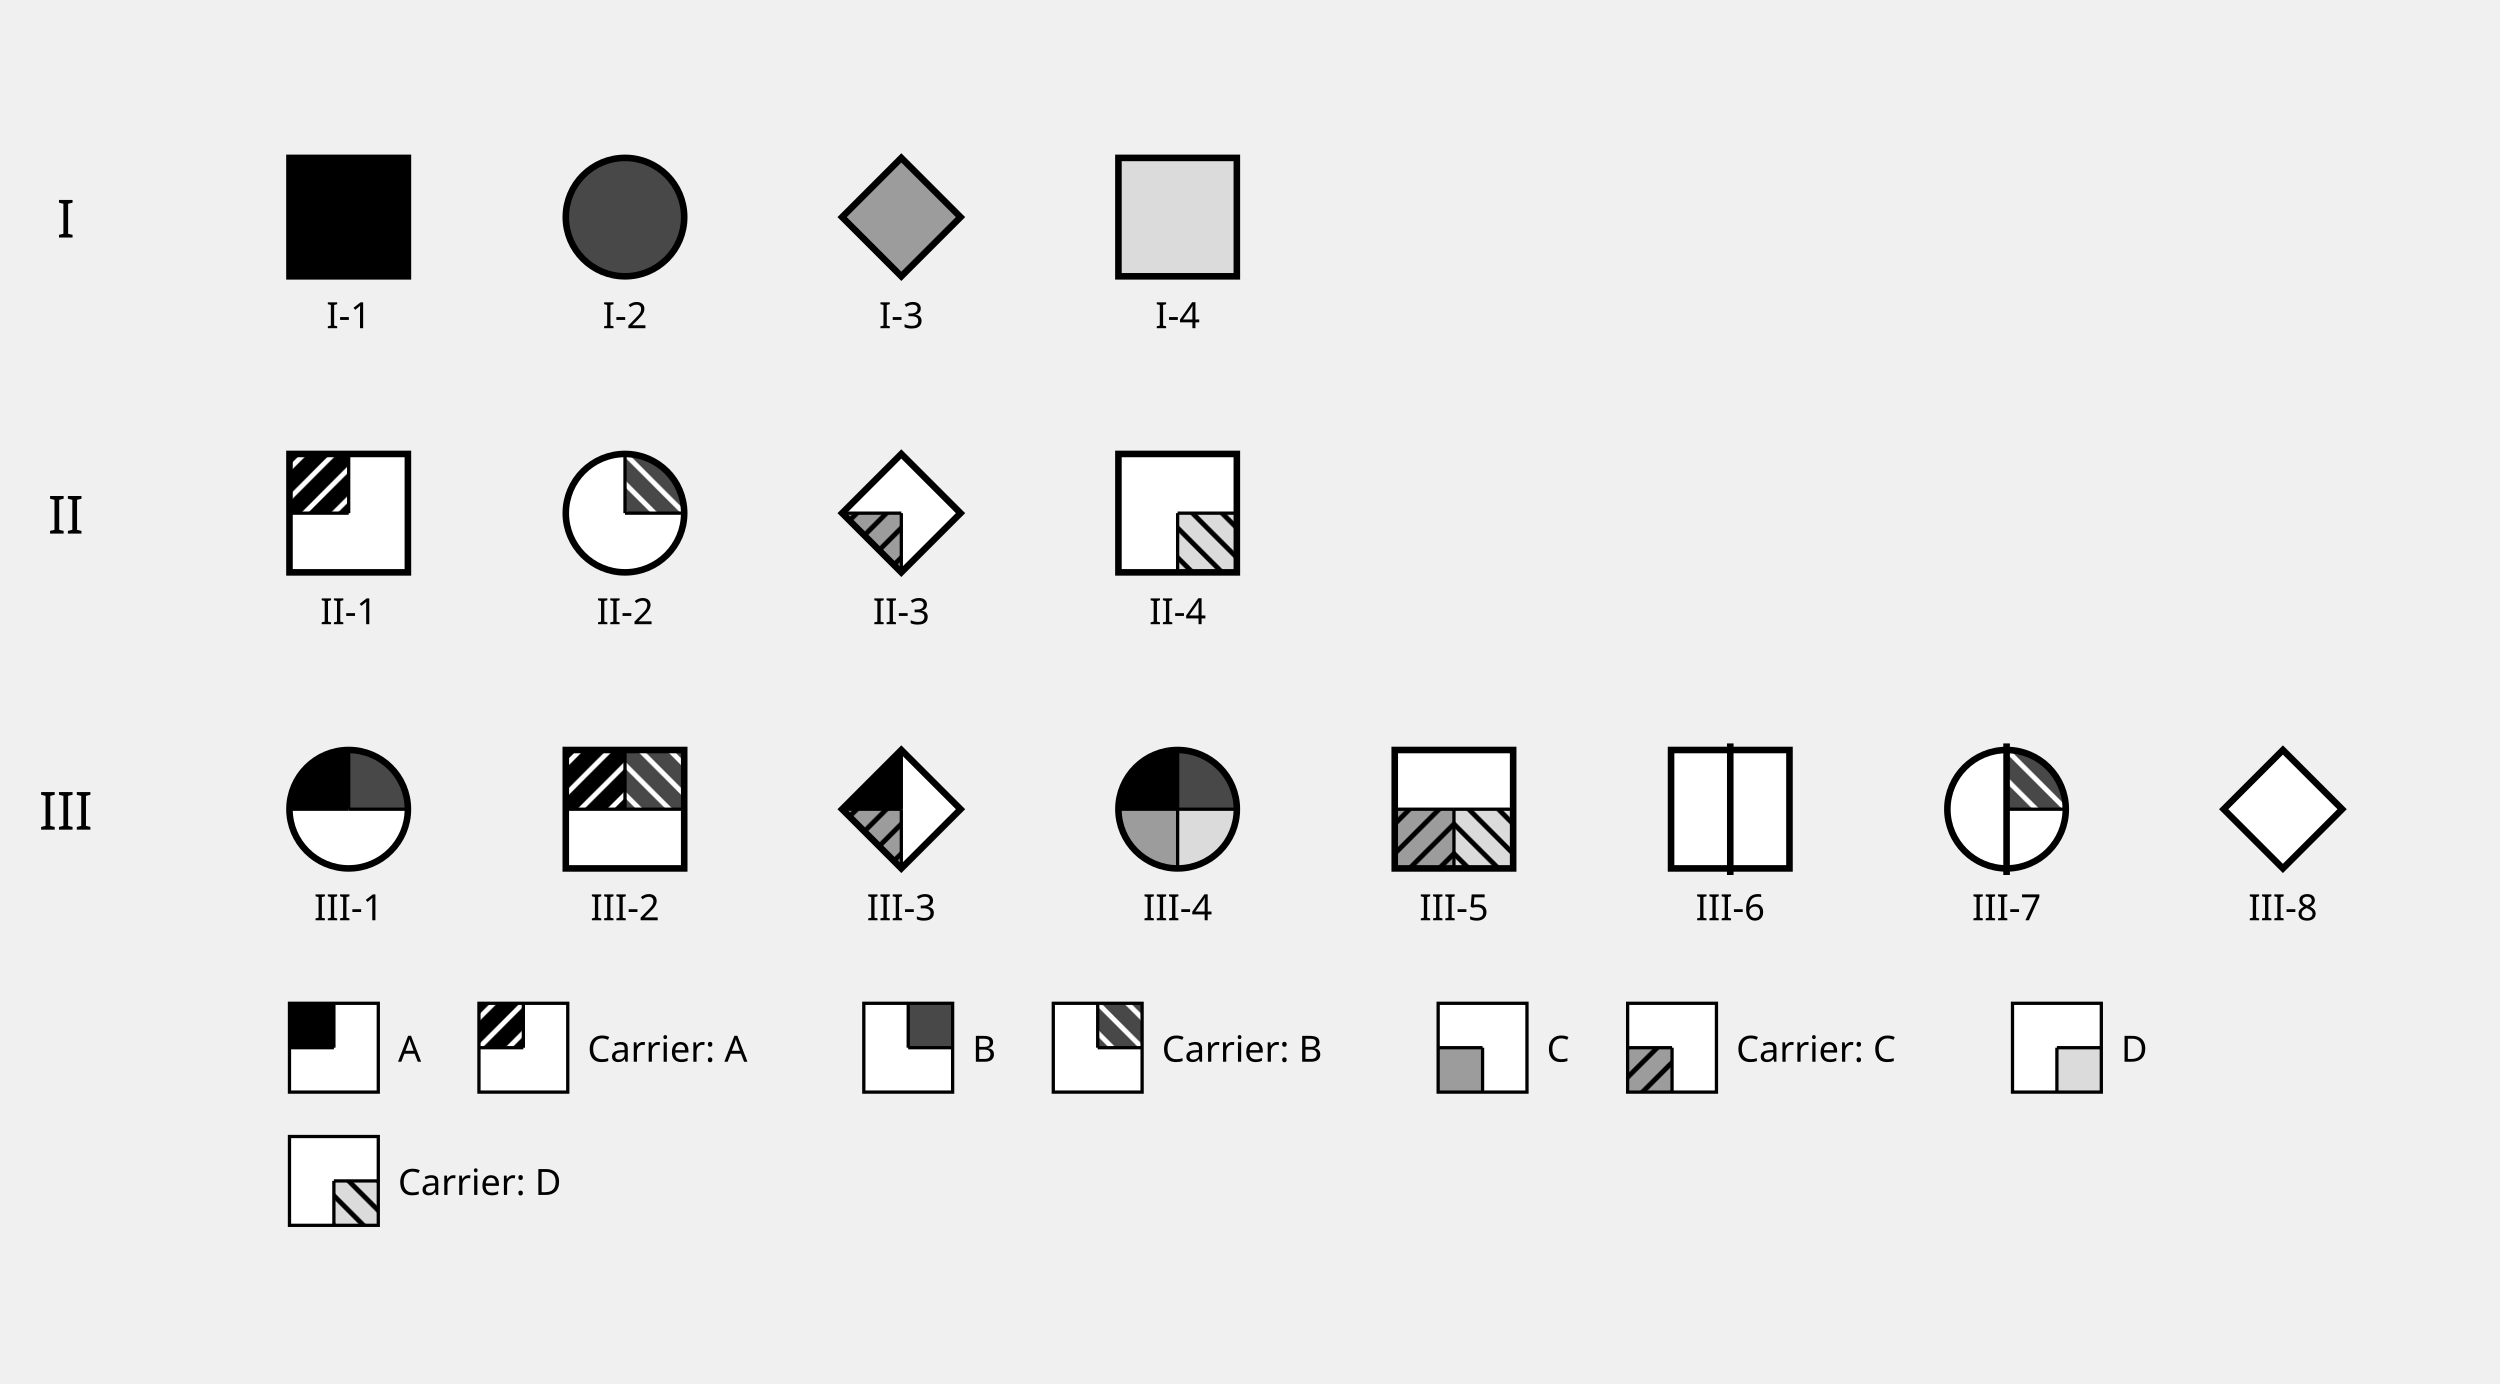
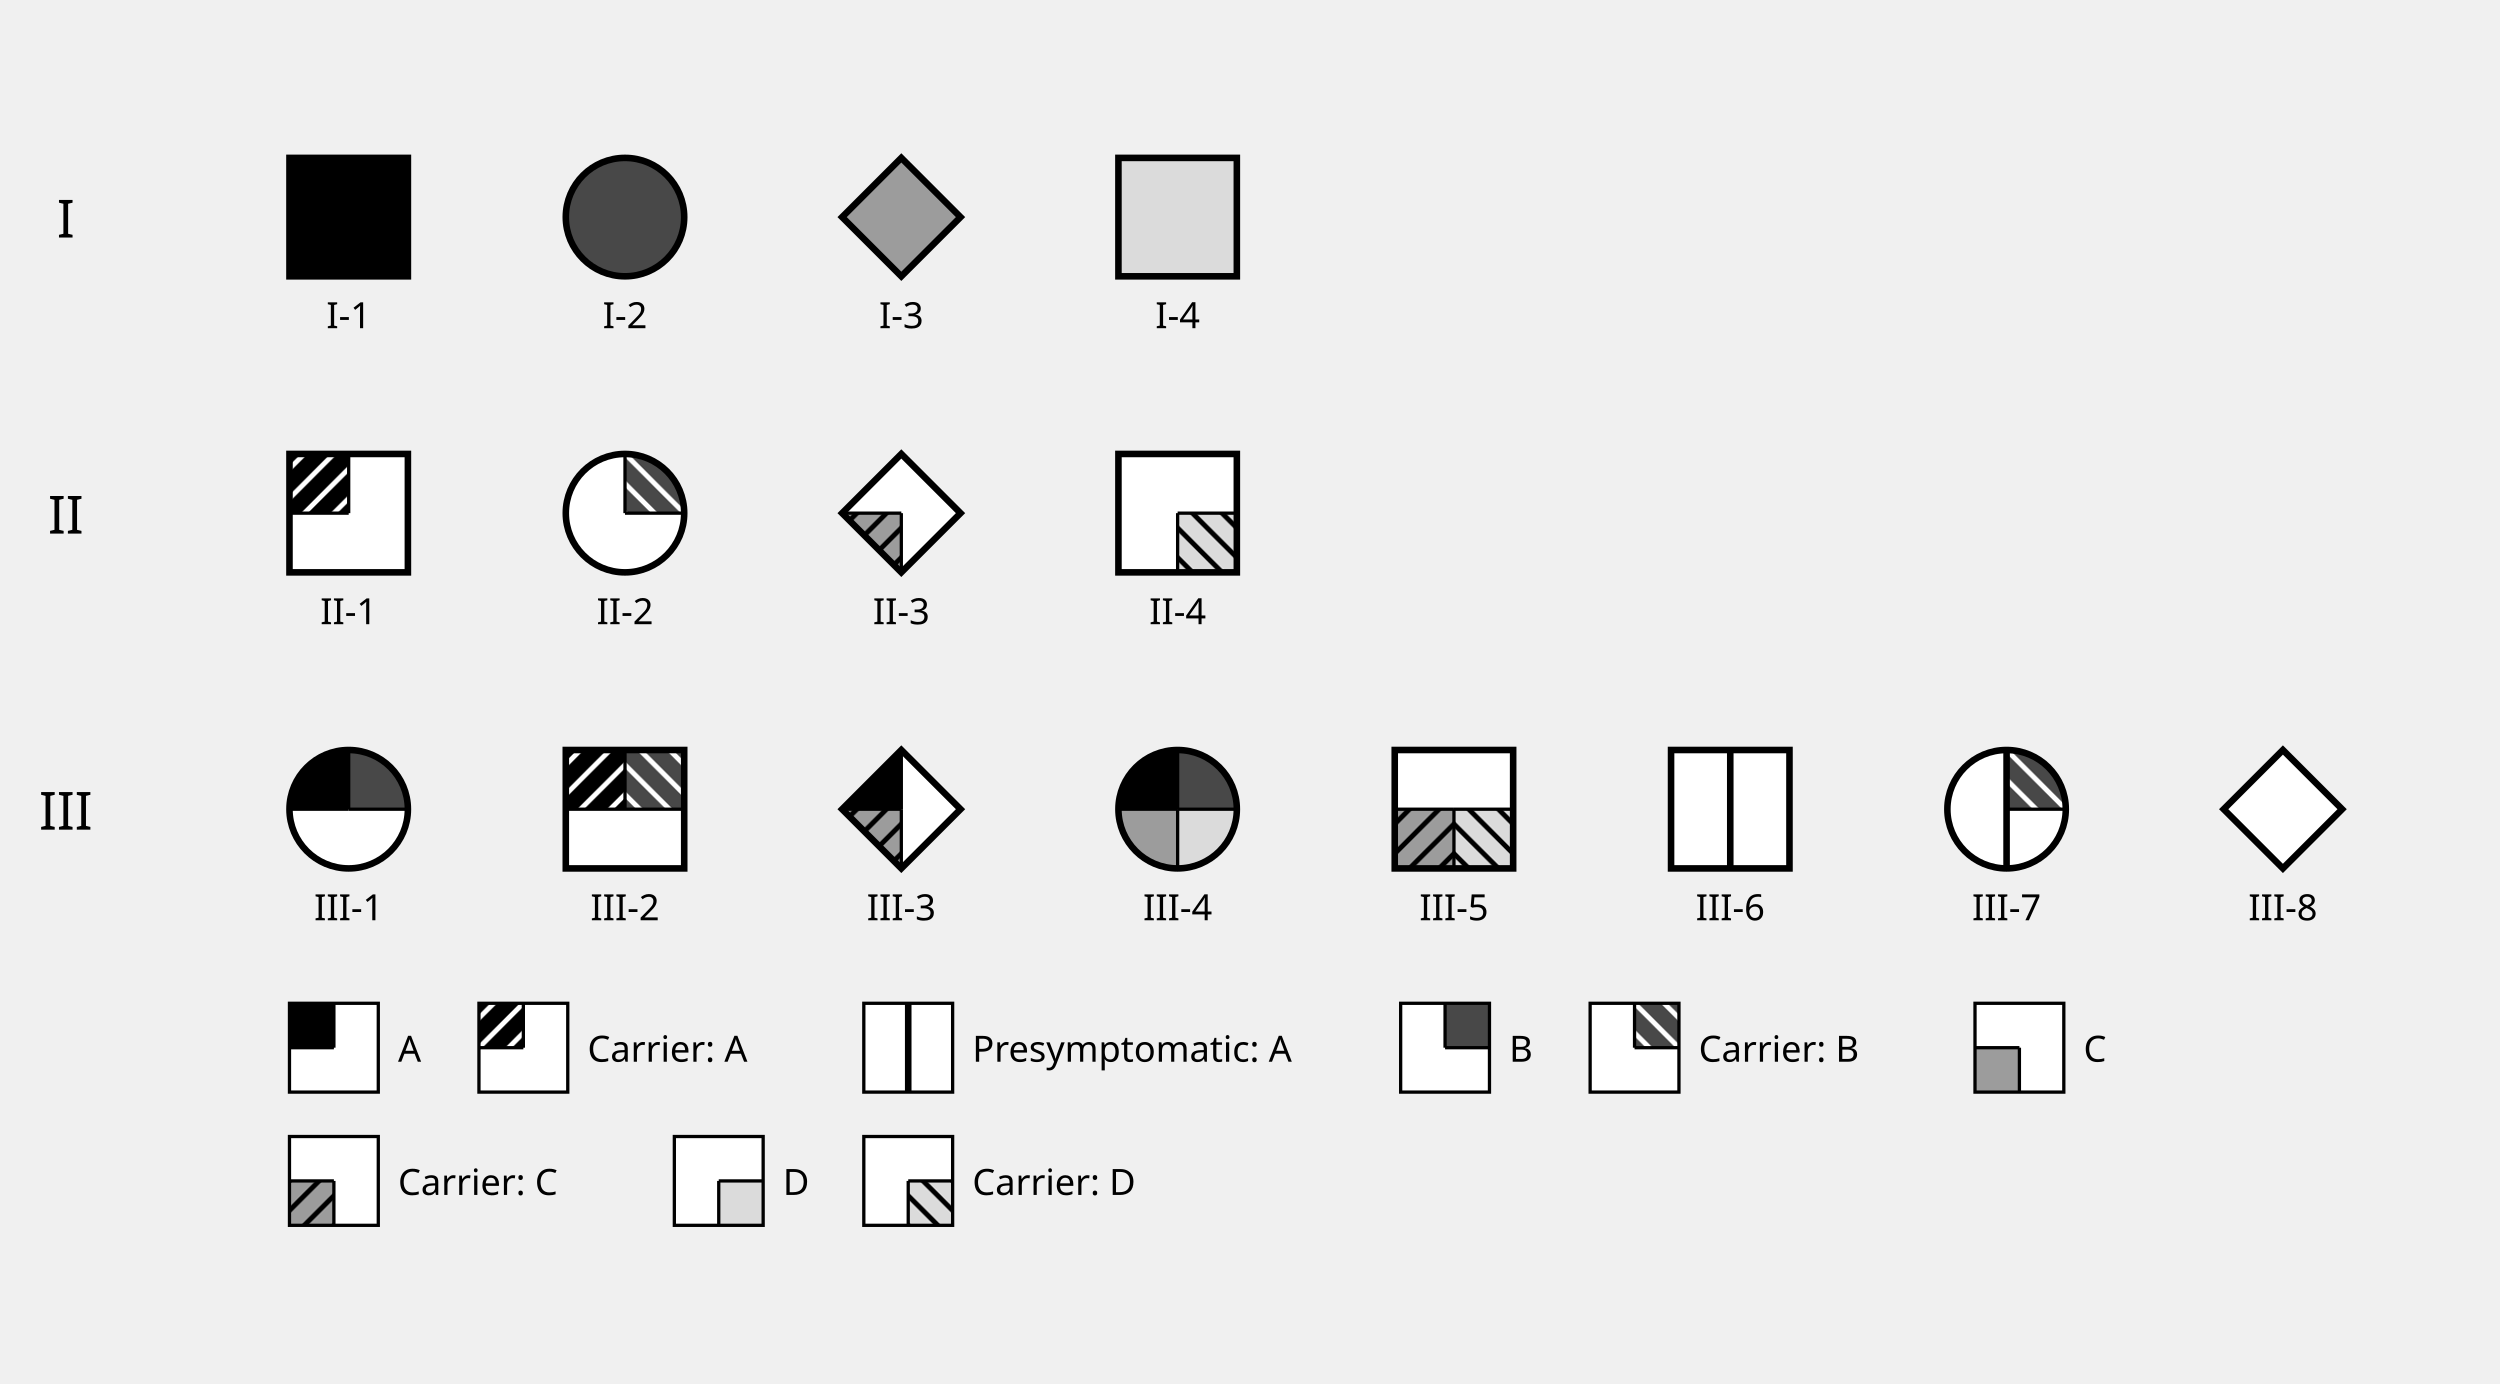
<svg xmlns="http://www.w3.org/2000/svg" width="760" height="420.5" viewBox="0 0 760 420.5" class="pedigree" data-title="Fills by condition index and status" data-conditions="[&quot;A&quot;, &quot;B&quot;, &quot;C&quot;, &quot;D&quot;]">
  <defs>
    <pattern id="fill-affected-0" class="fill-pattern" data-condition="0" data-status="affected" width="8" height="8" patternUnits="userSpaceOnUse">
      <rect class="tone" width="8" height="8" fill="#000000" />
    </pattern>
    <pattern id="fill-carrier-0" class="fill-pattern" data-condition="0" data-status="carrier" width="9" height="9" patternUnits="userSpaceOnUse">
      <rect class="tone" width="9" height="9" fill="#000000" />
      <path class="hatch" d="M-1.125,5.625L5.625,-1.125M3.375,10.125L10.125,3.375" fill="none" stroke="#ffffff" stroke-width="1.5" />
    </pattern>
    <pattern id="fill-affected-1" class="fill-pattern" data-condition="1" data-status="affected" width="8" height="8" patternUnits="userSpaceOnUse">
      <rect class="tone" width="8" height="8" fill="#484848" />
    </pattern>
    <pattern id="fill-carrier-1" class="fill-pattern" data-condition="1" data-status="carrier" width="9" height="9" patternUnits="userSpaceOnUse">
      <rect class="tone" width="9" height="9" fill="#484848" />
      <path class="hatch" d="M3.375,-1.125L10.125,5.625M-1.125,3.375L5.625,10.125" fill="none" stroke="#ffffff" stroke-width="1.5" />
    </pattern>
    <pattern id="fill-affected-2" class="fill-pattern" data-condition="2" data-status="affected" width="8" height="8" patternUnits="userSpaceOnUse">
      <rect class="tone" width="8" height="8" fill="#9c9c9c" />
    </pattern>
    <pattern id="fill-carrier-2" class="fill-pattern" data-condition="2" data-status="carrier" width="9" height="9" patternUnits="userSpaceOnUse">
      <rect class="tone" width="9" height="9" fill="#9c9c9c" />
      <path class="hatch" d="M-1.125,5.625L5.625,-1.125M3.375,10.125L10.125,3.375" fill="none" stroke="#000000" stroke-width="1.5" />
    </pattern>
    <pattern id="fill-affected-3" class="fill-pattern" data-condition="3" data-status="affected" width="8" height="8" patternUnits="userSpaceOnUse">
      <rect class="tone" width="8" height="8" fill="#dbdbdb" />
    </pattern>
    <pattern id="fill-carrier-3" class="fill-pattern" data-condition="3" data-status="carrier" width="9" height="9" patternUnits="userSpaceOnUse">
      <rect class="tone" width="9" height="9" fill="#dbdbdb" />
      <path class="hatch" d="M3.375,-1.125L10.125,5.625M-1.125,3.375L5.625,10.125" fill="none" stroke="#000000" stroke-width="1.5" />
    </pattern>
  </defs>
  <g class="generation" data-generation="1">
    <text x="20" y="66" font-family="sans-serif" font-size="16" fill="#000000" text-anchor="middle" dominant-baseline="central">I</text>
  </g>
  <g class="generation" data-generation="2">
    <text x="20" y="156" font-family="sans-serif" font-size="16" fill="#000000" text-anchor="middle" dominant-baseline="central">II</text>
  </g>
  <g class="generation" data-generation="3">
    <text x="20" y="246" font-family="sans-serif" font-size="16" fill="#000000" text-anchor="middle" dominant-baseline="central">III</text>
  </g>
  <g id="ind-I-1" class="individual affected" data-position="I-1" data-generation="1" data-index="1" data-gender="man" data-condition-0="affected">
    <rect class="backing" x="88" y="48" width="36" height="36" fill="#ffffff" />
    <rect class="fill" data-condition="0" data-status="affected" transform="translate(106 66)" x="-18" y="-18" width="36" height="36" fill="url(#fill-affected-0)" />
    <rect class="symbol" x="88" y="48" width="36" height="36" fill="none" stroke="#000000" stroke-width="2" />
    <text class="label" x="106" y="95.5" font-family="sans-serif" font-size="11" fill="#000000" text-anchor="middle" dominant-baseline="central">I-1</text>
    <rect class="hit" x="88" y="48" width="36" height="53" fill="none" pointer-events="all" />
  </g>
  <g id="ind-I-2" class="individual affected" data-position="I-2" data-generation="1" data-index="2" data-gender="woman" data-condition-1="affected">
    <circle class="backing" cx="190" cy="66" r="18" fill="#ffffff" />
    <circle class="fill" data-condition="1" data-status="affected" transform="translate(194.5 66)" cx="-4.5" cy="0" r="18" fill="url(#fill-affected-1)" />
    <circle class="symbol" cx="190" cy="66" r="18" fill="none" stroke="#000000" stroke-width="2" />
    <text class="label" x="190" y="95.5" font-family="sans-serif" font-size="11" fill="#000000" text-anchor="middle" dominant-baseline="central">I-2</text>
    <rect class="hit" x="172" y="48" width="36" height="53" fill="none" pointer-events="all" />
  </g>
  <g id="ind-I-3" class="individual affected" data-position="I-3" data-generation="1" data-index="3" data-gender="nonbinary" data-condition-2="affected">
    <polygon class="backing" points="274,48 292,66 274,84 256,66" fill="#ffffff" />
    <polygon class="fill" data-condition="2" data-status="affected" transform="translate(274 66)" points="0,-18 18,0 0,18 -18,0" fill="url(#fill-affected-2)" />
    <polygon class="symbol" points="274,48 292,66 274,84 256,66" fill="none" stroke="#000000" stroke-width="2" />
    <text class="label" x="274" y="95.5" font-family="sans-serif" font-size="11" fill="#000000" text-anchor="middle" dominant-baseline="central">I-3</text>
    <rect class="hit" x="256" y="48" width="36" height="53" fill="none" pointer-events="all" />
  </g>
  <g id="ind-I-4" class="individual affected" data-position="I-4" data-generation="1" data-index="4" data-gender="man" data-condition-3="affected">
    <rect class="backing" x="340" y="48" width="36" height="36" fill="#ffffff" />
    <rect class="fill" data-condition="3" data-status="affected" transform="translate(358 66)" x="-18" y="-18" width="36" height="36" fill="url(#fill-affected-3)" />
    <rect class="symbol" x="340" y="48" width="36" height="36" fill="none" stroke="#000000" stroke-width="2" />
    <text class="label" x="358" y="95.5" font-family="sans-serif" font-size="11" fill="#000000" text-anchor="middle" dominant-baseline="central">I-4</text>
    <rect class="hit" x="340" y="48" width="36" height="53" fill="none" pointer-events="all" />
  </g>
  <g id="ind-II-1" class="individual carrier" data-position="II-1" data-generation="2" data-index="1" data-gender="man" data-condition-0="carrier">
    <rect class="backing" x="88" y="138" width="36" height="36" fill="#ffffff" />
    <clipPath id="clip-II-1">
      <rect x="-18" y="-18" width="36" height="36" fill="none" />
    </clipPath>
    <rect class="fill" data-condition="0" data-status="carrier" x="-18" y="-18" width="18" height="18" transform="translate(106 156)" fill="url(#fill-carrier-0)" clip-path="url(#clip-II-1)" />
    <line class="divider" x1="106" y1="156" x2="106" y2="138" stroke="#000000" stroke-width="1" />
    <line class="divider" x1="106" y1="156" x2="88" y2="156" stroke="#000000" stroke-width="1" />
    <rect class="symbol" x="88" y="138" width="36" height="36" fill="none" stroke="#000000" stroke-width="2" />
    <text class="label" x="106" y="185.5" font-family="sans-serif" font-size="11" fill="#000000" text-anchor="middle" dominant-baseline="central">II-1</text>
    <rect class="hit" x="88" y="138" width="36" height="53" fill="none" pointer-events="all" />
  </g>
  <g id="ind-II-2" class="individual carrier" data-position="II-2" data-generation="2" data-index="2" data-gender="woman" data-condition-1="carrier">
    <circle class="backing" cx="190" cy="156" r="18" fill="#ffffff" />
    <clipPath id="clip-II-2">
      <circle cx="-4.5" cy="0" r="18" fill="none" />
    </clipPath>
    <rect class="fill" data-condition="1" data-status="carrier" x="-4.5" y="-18" width="18" height="18" transform="translate(194.5 156)" fill="url(#fill-carrier-1)" clip-path="url(#clip-II-2)" />
    <line class="divider" x1="190" y1="156" x2="190" y2="138" stroke="#000000" stroke-width="1" />
    <line class="divider" x1="190" y1="156" x2="208" y2="156" stroke="#000000" stroke-width="1" />
    <circle class="symbol" cx="190" cy="156" r="18" fill="none" stroke="#000000" stroke-width="2" />
    <text class="label" x="190" y="185.5" font-family="sans-serif" font-size="11" fill="#000000" text-anchor="middle" dominant-baseline="central">II-2</text>
    <rect class="hit" x="172" y="138" width="36" height="53" fill="none" pointer-events="all" />
  </g>
  <g id="ind-II-3" class="individual carrier" data-position="II-3" data-generation="2" data-index="3" data-gender="nonbinary" data-condition-2="carrier">
    <polygon class="backing" points="274,138 292,156 274,174 256,156" fill="#ffffff" />
    <clipPath id="clip-II-3">
      <polygon points="0,-18 18,0 0,18 -18,0" fill="none" />
    </clipPath>
    <rect class="fill" data-condition="2" data-status="carrier" x="-18" y="0" width="18" height="18" transform="translate(274 156)" fill="url(#fill-carrier-2)" clip-path="url(#clip-II-3)" />
    <line class="divider" x1="274" y1="156" x2="274" y2="174" stroke="#000000" stroke-width="1" />
    <line class="divider" x1="274" y1="156" x2="256" y2="156" stroke="#000000" stroke-width="1" />
    <polygon class="symbol" points="274,138 292,156 274,174 256,156" fill="none" stroke="#000000" stroke-width="2" />
    <text class="label" x="274" y="185.5" font-family="sans-serif" font-size="11" fill="#000000" text-anchor="middle" dominant-baseline="central">II-3</text>
    <rect class="hit" x="256" y="138" width="36" height="53" fill="none" pointer-events="all" />
  </g>
  <g id="ind-II-4" class="individual carrier" data-position="II-4" data-generation="2" data-index="4" data-gender="man" data-condition-3="carrier">
    <rect class="backing" x="340" y="138" width="36" height="36" fill="#ffffff" />
    <clipPath id="clip-II-4">
      <rect x="-18" y="-18" width="36" height="36" fill="none" />
    </clipPath>
    <rect class="fill" data-condition="3" data-status="carrier" x="0" y="0" width="18" height="18" transform="translate(358 156)" fill="url(#fill-carrier-3)" clip-path="url(#clip-II-4)" />
    <line class="divider" x1="358" y1="156" x2="376" y2="156" stroke="#000000" stroke-width="1" />
    <line class="divider" x1="358" y1="156" x2="358" y2="174" stroke="#000000" stroke-width="1" />
    <rect class="symbol" x="340" y="138" width="36" height="36" fill="none" stroke="#000000" stroke-width="2" />
    <text class="label" x="358" y="185.5" font-family="sans-serif" font-size="11" fill="#000000" text-anchor="middle" dominant-baseline="central">II-4</text>
    <rect class="hit" x="340" y="138" width="36" height="53" fill="none" pointer-events="all" />
  </g>
  <g id="ind-III-1" class="individual affected" data-position="III-1" data-generation="3" data-index="1" data-gender="woman" data-condition-0="affected" data-condition-1="affected">
    <circle class="backing" cx="106" cy="246" r="18" fill="#ffffff" />
    <clipPath id="clip-III-1">
      <circle cx="-4.5" cy="0" r="18" fill="none" />
    </clipPath>
    <rect class="fill" data-condition="0" data-status="affected" x="-22.5" y="-18" width="18" height="18" transform="translate(110.5 246)" fill="url(#fill-affected-0)" clip-path="url(#clip-III-1)" />
    <rect class="fill" data-condition="1" data-status="affected" x="-4.5" y="-18" width="18" height="18" transform="translate(110.5 246)" fill="url(#fill-affected-1)" clip-path="url(#clip-III-1)" />
    <line class="divider" x1="106" y1="246" x2="106" y2="228" stroke="#000000" stroke-width="1" />
    <line class="divider" x1="106" y1="246" x2="124" y2="246" stroke="#000000" stroke-width="1" />
    <line class="divider" x1="106" y1="246" x2="88" y2="246" stroke="#000000" stroke-width="1" />
    <circle class="symbol" cx="106" cy="246" r="18" fill="none" stroke="#000000" stroke-width="2" />
    <text class="label" x="106" y="275.5" font-family="sans-serif" font-size="11" fill="#000000" text-anchor="middle" dominant-baseline="central">III-1</text>
    <rect class="hit" x="88" y="228" width="36" height="53" fill="none" pointer-events="all" />
  </g>
  <g id="ind-III-2" class="individual carrier" data-position="III-2" data-generation="3" data-index="2" data-gender="man" data-condition-0="carrier" data-condition-1="carrier">
    <rect class="backing" x="172" y="228" width="36" height="36" fill="#ffffff" />
    <clipPath id="clip-III-2">
      <rect x="-18" y="-18" width="36" height="36" fill="none" />
    </clipPath>
    <rect class="fill" data-condition="0" data-status="carrier" x="-18" y="-18" width="18" height="18" transform="translate(190 246)" fill="url(#fill-carrier-0)" clip-path="url(#clip-III-2)" />
    <rect class="fill" data-condition="1" data-status="carrier" x="0" y="-18" width="18" height="18" transform="translate(190 246)" fill="url(#fill-carrier-1)" clip-path="url(#clip-III-2)" />
    <line class="divider" x1="190" y1="246" x2="190" y2="228" stroke="#000000" stroke-width="1" />
    <line class="divider" x1="190" y1="246" x2="208" y2="246" stroke="#000000" stroke-width="1" />
    <line class="divider" x1="190" y1="246" x2="172" y2="246" stroke="#000000" stroke-width="1" />
    <rect class="symbol" x="172" y="228" width="36" height="36" fill="none" stroke="#000000" stroke-width="2" />
    <text class="label" x="190" y="275.5" font-family="sans-serif" font-size="11" fill="#000000" text-anchor="middle" dominant-baseline="central">III-2</text>
    <rect class="hit" x="172" y="228" width="36" height="53" fill="none" pointer-events="all" />
  </g>
  <g id="ind-III-3" class="individual affected carrier" data-position="III-3" data-generation="3" data-index="3" data-gender="nonbinary" data-condition-0="affected" data-condition-2="carrier">
    <polygon class="backing" points="274,228 292,246 274,264 256,246" fill="#ffffff" />
    <clipPath id="clip-III-3">
      <polygon points="0,-18 18,0 0,18 -18,0" fill="none" />
    </clipPath>
    <rect class="fill" data-condition="0" data-status="affected" x="-18" y="-18" width="18" height="18" transform="translate(274 246)" fill="url(#fill-affected-0)" clip-path="url(#clip-III-3)" />
    <rect class="fill" data-condition="2" data-status="carrier" x="-18" y="0" width="18" height="18" transform="translate(274 246)" fill="url(#fill-carrier-2)" clip-path="url(#clip-III-3)" />
    <line class="divider" x1="274" y1="246" x2="274" y2="228" stroke="#000000" stroke-width="1" />
    <line class="divider" x1="274" y1="246" x2="274" y2="264" stroke="#000000" stroke-width="1" />
    <line class="divider" x1="274" y1="246" x2="256" y2="246" stroke="#000000" stroke-width="1" />
    <polygon class="symbol" points="274,228 292,246 274,264 256,246" fill="none" stroke="#000000" stroke-width="2" />
    <text class="label" x="274" y="275.5" font-family="sans-serif" font-size="11" fill="#000000" text-anchor="middle" dominant-baseline="central">III-3</text>
    <rect class="hit" x="256" y="228" width="36" height="53" fill="none" pointer-events="all" />
  </g>
  <g id="ind-III-4" class="individual affected" data-position="III-4" data-generation="3" data-index="4" data-gender="woman" data-condition-0="affected" data-condition-1="affected" data-condition-2="affected" data-condition-3="affected">
    <circle class="backing" cx="358" cy="246" r="18" fill="#ffffff" />
    <clipPath id="clip-III-4">
      <circle cx="-4.5" cy="0" r="18" fill="none" />
    </clipPath>
    <rect class="fill" data-condition="0" data-status="affected" x="-22.5" y="-18" width="18" height="18" transform="translate(362.5 246)" fill="url(#fill-affected-0)" clip-path="url(#clip-III-4)" />
    <rect class="fill" data-condition="1" data-status="affected" x="-4.5" y="-18" width="18" height="18" transform="translate(362.5 246)" fill="url(#fill-affected-1)" clip-path="url(#clip-III-4)" />
    <rect class="fill" data-condition="2" data-status="affected" x="-22.5" y="0" width="18" height="18" transform="translate(362.5 246)" fill="url(#fill-affected-2)" clip-path="url(#clip-III-4)" />
    <rect class="fill" data-condition="3" data-status="affected" x="-4.5" y="0" width="18" height="18" transform="translate(362.5 246)" fill="url(#fill-affected-3)" clip-path="url(#clip-III-4)" />
    <line class="divider" x1="358" y1="246" x2="358" y2="228" stroke="#000000" stroke-width="1" />
    <line class="divider" x1="358" y1="246" x2="376" y2="246" stroke="#000000" stroke-width="1" />
    <line class="divider" x1="358" y1="246" x2="358" y2="264" stroke="#000000" stroke-width="1" />
    <line class="divider" x1="358" y1="246" x2="340" y2="246" stroke="#000000" stroke-width="1" />
    <circle class="symbol" cx="358" cy="246" r="18" fill="none" stroke="#000000" stroke-width="2" />
    <text class="label" x="358" y="275.5" font-family="sans-serif" font-size="11" fill="#000000" text-anchor="middle" dominant-baseline="central">III-4</text>
    <rect class="hit" x="340" y="228" width="36" height="53" fill="none" pointer-events="all" />
  </g>
  <g id="ind-III-5" class="individual carrier" data-position="III-5" data-generation="3" data-index="5" data-gender="man" data-condition-2="carrier" data-condition-3="carrier">
    <rect class="backing" x="424" y="228" width="36" height="36" fill="#ffffff" />
    <clipPath id="clip-III-5">
      <rect x="-18" y="-18" width="36" height="36" fill="none" />
    </clipPath>
    <rect class="fill" data-condition="2" data-status="carrier" x="-18" y="0" width="18" height="18" transform="translate(442 246)" fill="url(#fill-carrier-2)" clip-path="url(#clip-III-5)" />
    <rect class="fill" data-condition="3" data-status="carrier" x="0" y="0" width="18" height="18" transform="translate(442 246)" fill="url(#fill-carrier-3)" clip-path="url(#clip-III-5)" />
    <line class="divider" x1="442" y1="246" x2="460" y2="246" stroke="#000000" stroke-width="1" />
    <line class="divider" x1="442" y1="246" x2="442" y2="264" stroke="#000000" stroke-width="1" />
    <line class="divider" x1="442" y1="246" x2="424" y2="246" stroke="#000000" stroke-width="1" />
    <rect class="symbol" x="424" y="228" width="36" height="36" fill="none" stroke="#000000" stroke-width="2" />
    <text class="label" x="442" y="275.5" font-family="sans-serif" font-size="11" fill="#000000" text-anchor="middle" dominant-baseline="central">III-5</text>
    <rect class="hit" x="424" y="228" width="36" height="53" fill="none" pointer-events="all" />
  </g>
  <g id="ind-III-6" class="individual presymptomatic" data-position="III-6" data-generation="3" data-index="6" data-gender="man" data-condition-0="presymptomatic">
    <rect class="backing" x="508" y="228" width="36" height="36" fill="#ffffff" />
    <rect class="symbol" x="508" y="228" width="36" height="36" fill="none" stroke="#000000" stroke-width="2" />
-     <line class="mark presymptomatic" x1="526" y1="226" x2="526" y2="266" stroke="#000000" stroke-width="2" />
+     <line class="mark presymptomatic" x1="526" y1="228" x2="526" y2="264" stroke="#000000" stroke-width="2" />
    <text class="label" x="526" y="275.5" font-family="sans-serif" font-size="11" fill="#000000" text-anchor="middle" dominant-baseline="central">III-6</text>
    <rect class="hit" x="508" y="228" width="36" height="53" fill="none" pointer-events="all" />
  </g>
  <g id="ind-III-7" class="individual carrier presymptomatic" data-position="III-7" data-generation="3" data-index="7" data-gender="woman" data-condition-0="presymptomatic" data-condition-1="carrier">
    <circle class="backing" cx="610" cy="246" r="18" fill="#ffffff" />
    <clipPath id="clip-III-7">
      <circle cx="-4.5" cy="0" r="18" fill="none" />
    </clipPath>
    <rect class="fill" data-condition="1" data-status="carrier" x="-4.5" y="-18" width="18" height="18" transform="translate(614.5 246)" fill="url(#fill-carrier-1)" clip-path="url(#clip-III-7)" />
    <line class="divider" x1="610" y1="246" x2="610" y2="228" stroke="#000000" stroke-width="1" />
    <line class="divider" x1="610" y1="246" x2="628" y2="246" stroke="#000000" stroke-width="1" />
    <circle class="symbol" cx="610" cy="246" r="18" fill="none" stroke="#000000" stroke-width="2" />
-     <line class="mark presymptomatic" x1="610" y1="226" x2="610" y2="266" stroke="#000000" stroke-width="2" />
+     <line class="mark presymptomatic" x1="610" y1="228" x2="610" y2="264" stroke="#000000" stroke-width="2" />
    <text class="label" x="610" y="275.5" font-family="sans-serif" font-size="11" fill="#000000" text-anchor="middle" dominant-baseline="central">III-7</text>
    <rect class="hit" x="592" y="228" width="36" height="53" fill="none" pointer-events="all" />
  </g>
  <g id="ind-III-8" class="individual" data-position="III-8" data-generation="3" data-index="8" data-gender="nonbinary">
    <polygon class="backing" points="694,228 712,246 694,264 676,246" fill="#ffffff" />
    <polygon class="symbol" points="694,228 712,246 694,264 676,246" fill="none" stroke="#000000" stroke-width="2" />
    <text class="label" x="694" y="275.5" font-family="sans-serif" font-size="11" fill="#000000" text-anchor="middle" dominant-baseline="central">III-8</text>
    <rect class="hit" x="676" y="228" width="36" height="53" fill="none" pointer-events="all" />
  </g>
  <g id="key" class="key">
    <g id="key-affected-0" class="key-entry" data-condition="0" data-status="affected">
      <rect class="swatch-backing" x="-13.5" y="-13.5" width="27" height="27" transform="translate(101.5 318.5)" fill="#ffffff" />
      <clipPath id="key-clip-affected-0">
        <rect x="-13.5" y="-13.5" width="27" height="27" />
      </clipPath>
      <rect class="swatch" data-condition="0" data-status="affected" x="-13.5" y="-13.5" width="13.5" height="13.5" transform="translate(101.5 318.5)" fill="url(#fill-affected-0)" clip-path="url(#key-clip-affected-0)" />
      <line class="divider" x1="101.5" y1="318.5" x2="101.5" y2="305" stroke="#000000" stroke-width="1" />
      <line class="divider" x1="101.5" y1="318.5" x2="88" y2="318.5" stroke="#000000" stroke-width="1" />
      <rect class="swatch-outline" x="-13.5" y="-13.5" width="27" height="27" transform="translate(101.5 318.5)" fill="none" stroke="#000000" stroke-width="1" />
      <text class="key-label" x="121" y="318.5" font-family="sans-serif" font-size="11" fill="#000000" text-anchor="start" dominant-baseline="central">A</text>
    </g>
    <g id="key-carrier-0" class="key-entry" data-condition="0" data-status="carrier">
      <rect class="swatch-backing" x="-13.5" y="-13.5" width="27" height="27" transform="translate(159.1 318.5)" fill="#ffffff" />
      <clipPath id="key-clip-carrier-0">
        <rect x="-13.5" y="-13.5" width="27" height="27" />
      </clipPath>
      <rect class="swatch" data-condition="0" data-status="carrier" x="-13.5" y="-13.5" width="13.5" height="13.5" transform="translate(159.1 318.5)" fill="url(#fill-carrier-0)" clip-path="url(#key-clip-carrier-0)" />
      <line class="divider" x1="159.1" y1="318.5" x2="159.1" y2="305" stroke="#000000" stroke-width="1" />
      <line class="divider" x1="159.1" y1="318.5" x2="145.6" y2="318.5" stroke="#000000" stroke-width="1" />
      <rect class="swatch-outline" x="-13.5" y="-13.5" width="27" height="27" transform="translate(159.1 318.5)" fill="none" stroke="#000000" stroke-width="1" />
      <text class="key-label" x="178.6" y="318.5" font-family="sans-serif" font-size="11" fill="#000000" text-anchor="start" dominant-baseline="central">Carrier: A</text>
    </g>
+     <g id="key-presymptomatic-0" class="key-entry" data-condition="0" data-status="presymptomatic">
+       <rect class="swatch-backing" x="-13.5" y="-13.5" width="27" height="27" transform="translate(276.1 318.5)" fill="#ffffff" />
+       <rect class="swatch-outline" x="-13.5" y="-13.5" width="27" height="27" transform="translate(276.1 318.5)" fill="none" stroke="#000000" stroke-width="1" />
+       <line class="swatch presymptomatic" x1="276.1" y1="305" x2="276.1" y2="332" stroke="#000000" stroke-width="2" />
+       <text class="key-label" x="295.6" y="318.5" font-family="sans-serif" font-size="11" fill="#000000" text-anchor="start" dominant-baseline="central">Presymptomatic: A</text>
+     </g>
    <g id="key-affected-1" class="key-entry" data-condition="1" data-status="affected">
-       <rect class="swatch-backing" x="-13.5" y="-13.5" width="27" height="27" transform="translate(276.1 318.5)" fill="#ffffff" />
+       <rect class="swatch-backing" x="-13.5" y="-13.5" width="27" height="27" transform="translate(439.3 318.5)" fill="#ffffff" />
      <clipPath id="key-clip-affected-1">
        <rect x="-13.5" y="-13.5" width="27" height="27" />
      </clipPath>
-       <rect class="swatch" data-condition="1" data-status="affected" x="0" y="-13.5" width="13.5" height="13.5" transform="translate(276.1 318.5)" fill="url(#fill-affected-1)" clip-path="url(#key-clip-affected-1)" />
-       <line class="divider" x1="276.1" y1="318.5" x2="276.1" y2="305" stroke="#000000" stroke-width="1" />
-       <line class="divider" x1="276.1" y1="318.5" x2="289.6" y2="318.5" stroke="#000000" stroke-width="1" />
-       <rect class="swatch-outline" x="-13.5" y="-13.5" width="27" height="27" transform="translate(276.1 318.5)" fill="none" stroke="#000000" stroke-width="1" />
-       <text class="key-label" x="295.6" y="318.5" font-family="sans-serif" font-size="11" fill="#000000" text-anchor="start" dominant-baseline="central">B</text>
+       <rect class="swatch" data-condition="1" data-status="affected" x="0" y="-13.5" width="13.5" height="13.5" transform="translate(439.3 318.5)" fill="url(#fill-affected-1)" clip-path="url(#key-clip-affected-1)" />
+       <line class="divider" x1="439.3" y1="318.5" x2="439.3" y2="305" stroke="#000000" stroke-width="1" />
+       <line class="divider" x1="439.3" y1="318.5" x2="452.8" y2="318.5" stroke="#000000" stroke-width="1" />
+       <rect class="swatch-outline" x="-13.5" y="-13.5" width="27" height="27" transform="translate(439.3 318.5)" fill="none" stroke="#000000" stroke-width="1" />
+       <text class="key-label" x="458.8" y="318.5" font-family="sans-serif" font-size="11" fill="#000000" text-anchor="start" dominant-baseline="central">B</text>
    </g>
    <g id="key-carrier-1" class="key-entry" data-condition="1" data-status="carrier">
-       <rect class="swatch-backing" x="-13.5" y="-13.5" width="27" height="27" transform="translate(333.7 318.5)" fill="#ffffff" />
+       <rect class="swatch-backing" x="-13.5" y="-13.5" width="27" height="27" transform="translate(496.9 318.5)" fill="#ffffff" />
      <clipPath id="key-clip-carrier-1">
        <rect x="-13.5" y="-13.5" width="27" height="27" />
      </clipPath>
-       <rect class="swatch" data-condition="1" data-status="carrier" x="0" y="-13.5" width="13.5" height="13.5" transform="translate(333.7 318.5)" fill="url(#fill-carrier-1)" clip-path="url(#key-clip-carrier-1)" />
-       <line class="divider" x1="333.7" y1="318.5" x2="333.7" y2="305" stroke="#000000" stroke-width="1" />
-       <line class="divider" x1="333.7" y1="318.5" x2="347.2" y2="318.5" stroke="#000000" stroke-width="1" />
-       <rect class="swatch-outline" x="-13.5" y="-13.5" width="27" height="27" transform="translate(333.7 318.5)" fill="none" stroke="#000000" stroke-width="1" />
-       <text class="key-label" x="353.2" y="318.5" font-family="sans-serif" font-size="11" fill="#000000" text-anchor="start" dominant-baseline="central">Carrier: B</text>
+       <rect class="swatch" data-condition="1" data-status="carrier" x="0" y="-13.5" width="13.5" height="13.5" transform="translate(496.9 318.5)" fill="url(#fill-carrier-1)" clip-path="url(#key-clip-carrier-1)" />
+       <line class="divider" x1="496.9" y1="318.5" x2="496.9" y2="305" stroke="#000000" stroke-width="1" />
+       <line class="divider" x1="496.9" y1="318.5" x2="510.4" y2="318.5" stroke="#000000" stroke-width="1" />
+       <rect class="swatch-outline" x="-13.5" y="-13.5" width="27" height="27" transform="translate(496.9 318.5)" fill="none" stroke="#000000" stroke-width="1" />
+       <text class="key-label" x="516.4" y="318.5" font-family="sans-serif" font-size="11" fill="#000000" text-anchor="start" dominant-baseline="central">Carrier: B</text>
    </g>
    <g id="key-affected-2" class="key-entry" data-condition="2" data-status="affected">
-       <rect class="swatch-backing" x="-13.5" y="-13.5" width="27" height="27" transform="translate(450.7 318.5)" fill="#ffffff" />
+       <rect class="swatch-backing" x="-13.5" y="-13.5" width="27" height="27" transform="translate(613.9 318.5)" fill="#ffffff" />
      <clipPath id="key-clip-affected-2">
        <rect x="-13.5" y="-13.5" width="27" height="27" />
      </clipPath>
-       <rect class="swatch" data-condition="2" data-status="affected" x="-13.5" y="0" width="13.5" height="13.5" transform="translate(450.7 318.5)" fill="url(#fill-affected-2)" clip-path="url(#key-clip-affected-2)" />
-       <line class="divider" x1="450.7" y1="318.5" x2="450.7" y2="332" stroke="#000000" stroke-width="1" />
-       <line class="divider" x1="450.7" y1="318.5" x2="437.2" y2="318.5" stroke="#000000" stroke-width="1" />
-       <rect class="swatch-outline" x="-13.5" y="-13.5" width="27" height="27" transform="translate(450.7 318.5)" fill="none" stroke="#000000" stroke-width="1" />
-       <text class="key-label" x="470.2" y="318.5" font-family="sans-serif" font-size="11" fill="#000000" text-anchor="start" dominant-baseline="central">C</text>
+       <rect class="swatch" data-condition="2" data-status="affected" x="-13.5" y="0" width="13.5" height="13.5" transform="translate(613.9 318.5)" fill="url(#fill-affected-2)" clip-path="url(#key-clip-affected-2)" />
+       <line class="divider" x1="613.9" y1="318.5" x2="613.9" y2="332" stroke="#000000" stroke-width="1" />
+       <line class="divider" x1="613.9" y1="318.5" x2="600.4" y2="318.5" stroke="#000000" stroke-width="1" />
+       <rect class="swatch-outline" x="-13.5" y="-13.5" width="27" height="27" transform="translate(613.9 318.5)" fill="none" stroke="#000000" stroke-width="1" />
+       <text class="key-label" x="633.4" y="318.5" font-family="sans-serif" font-size="11" fill="#000000" text-anchor="start" dominant-baseline="central">C</text>
    </g>
    <g id="key-carrier-2" class="key-entry" data-condition="2" data-status="carrier">
-       <rect class="swatch-backing" x="-13.5" y="-13.5" width="27" height="27" transform="translate(508.3 318.5)" fill="#ffffff" />
+       <rect class="swatch-backing" x="-13.5" y="-13.5" width="27" height="27" transform="translate(101.5 359)" fill="#ffffff" />
      <clipPath id="key-clip-carrier-2">
        <rect x="-13.5" y="-13.5" width="27" height="27" />
      </clipPath>
-       <rect class="swatch" data-condition="2" data-status="carrier" x="-13.5" y="0" width="13.5" height="13.5" transform="translate(508.3 318.5)" fill="url(#fill-carrier-2)" clip-path="url(#key-clip-carrier-2)" />
-       <line class="divider" x1="508.3" y1="318.5" x2="508.3" y2="332" stroke="#000000" stroke-width="1" />
-       <line class="divider" x1="508.3" y1="318.5" x2="494.8" y2="318.5" stroke="#000000" stroke-width="1" />
-       <rect class="swatch-outline" x="-13.5" y="-13.5" width="27" height="27" transform="translate(508.3 318.5)" fill="none" stroke="#000000" stroke-width="1" />
-       <text class="key-label" x="527.8" y="318.5" font-family="sans-serif" font-size="11" fill="#000000" text-anchor="start" dominant-baseline="central">Carrier: C</text>
+       <rect class="swatch" data-condition="2" data-status="carrier" x="-13.5" y="0" width="13.5" height="13.5" transform="translate(101.5 359)" fill="url(#fill-carrier-2)" clip-path="url(#key-clip-carrier-2)" />
+       <line class="divider" x1="101.5" y1="359" x2="101.5" y2="372.5" stroke="#000000" stroke-width="1" />
+       <line class="divider" x1="101.5" y1="359" x2="88" y2="359" stroke="#000000" stroke-width="1" />
+       <rect class="swatch-outline" x="-13.5" y="-13.5" width="27" height="27" transform="translate(101.5 359)" fill="none" stroke="#000000" stroke-width="1" />
+       <text class="key-label" x="121" y="359" font-family="sans-serif" font-size="11" fill="#000000" text-anchor="start" dominant-baseline="central">Carrier: C</text>
    </g>
    <g id="key-affected-3" class="key-entry" data-condition="3" data-status="affected">
-       <rect class="swatch-backing" x="-13.5" y="-13.5" width="27" height="27" transform="translate(625.3 318.5)" fill="#ffffff" />
+       <rect class="swatch-backing" x="-13.5" y="-13.5" width="27" height="27" transform="translate(218.5 359)" fill="#ffffff" />
      <clipPath id="key-clip-affected-3">
        <rect x="-13.5" y="-13.5" width="27" height="27" />
      </clipPath>
-       <rect class="swatch" data-condition="3" data-status="affected" x="0" y="0" width="13.5" height="13.5" transform="translate(625.3 318.5)" fill="url(#fill-affected-3)" clip-path="url(#key-clip-affected-3)" />
-       <line class="divider" x1="625.3" y1="318.5" x2="638.8" y2="318.5" stroke="#000000" stroke-width="1" />
-       <line class="divider" x1="625.3" y1="318.5" x2="625.3" y2="332" stroke="#000000" stroke-width="1" />
-       <rect class="swatch-outline" x="-13.5" y="-13.5" width="27" height="27" transform="translate(625.3 318.5)" fill="none" stroke="#000000" stroke-width="1" />
-       <text class="key-label" x="644.8" y="318.5" font-family="sans-serif" font-size="11" fill="#000000" text-anchor="start" dominant-baseline="central">D</text>
+       <rect class="swatch" data-condition="3" data-status="affected" x="0" y="0" width="13.5" height="13.5" transform="translate(218.5 359)" fill="url(#fill-affected-3)" clip-path="url(#key-clip-affected-3)" />
+       <line class="divider" x1="218.5" y1="359" x2="232" y2="359" stroke="#000000" stroke-width="1" />
+       <line class="divider" x1="218.5" y1="359" x2="218.5" y2="372.5" stroke="#000000" stroke-width="1" />
+       <rect class="swatch-outline" x="-13.5" y="-13.5" width="27" height="27" transform="translate(218.5 359)" fill="none" stroke="#000000" stroke-width="1" />
+       <text class="key-label" x="238" y="359" font-family="sans-serif" font-size="11" fill="#000000" text-anchor="start" dominant-baseline="central">D</text>
    </g>
    <g id="key-carrier-3" class="key-entry" data-condition="3" data-status="carrier">
-       <rect class="swatch-backing" x="-13.5" y="-13.5" width="27" height="27" transform="translate(101.5 359)" fill="#ffffff" />
+       <rect class="swatch-backing" x="-13.5" y="-13.5" width="27" height="27" transform="translate(276.1 359)" fill="#ffffff" />
      <clipPath id="key-clip-carrier-3">
        <rect x="-13.5" y="-13.5" width="27" height="27" />
      </clipPath>
-       <rect class="swatch" data-condition="3" data-status="carrier" x="0" y="0" width="13.5" height="13.5" transform="translate(101.5 359)" fill="url(#fill-carrier-3)" clip-path="url(#key-clip-carrier-3)" />
-       <line class="divider" x1="101.5" y1="359" x2="115" y2="359" stroke="#000000" stroke-width="1" />
-       <line class="divider" x1="101.5" y1="359" x2="101.5" y2="372.5" stroke="#000000" stroke-width="1" />
-       <rect class="swatch-outline" x="-13.5" y="-13.5" width="27" height="27" transform="translate(101.5 359)" fill="none" stroke="#000000" stroke-width="1" />
-       <text class="key-label" x="121" y="359" font-family="sans-serif" font-size="11" fill="#000000" text-anchor="start" dominant-baseline="central">Carrier: D</text>
+       <rect class="swatch" data-condition="3" data-status="carrier" x="0" y="0" width="13.5" height="13.5" transform="translate(276.1 359)" fill="url(#fill-carrier-3)" clip-path="url(#key-clip-carrier-3)" />
+       <line class="divider" x1="276.1" y1="359" x2="289.6" y2="359" stroke="#000000" stroke-width="1" />
+       <line class="divider" x1="276.1" y1="359" x2="276.1" y2="372.5" stroke="#000000" stroke-width="1" />
+       <rect class="swatch-outline" x="-13.5" y="-13.5" width="27" height="27" transform="translate(276.1 359)" fill="none" stroke="#000000" stroke-width="1" />
+       <text class="key-label" x="295.6" y="359" font-family="sans-serif" font-size="11" fill="#000000" text-anchor="start" dominant-baseline="central">Carrier: D</text>
    </g>
  </g>
</svg>
